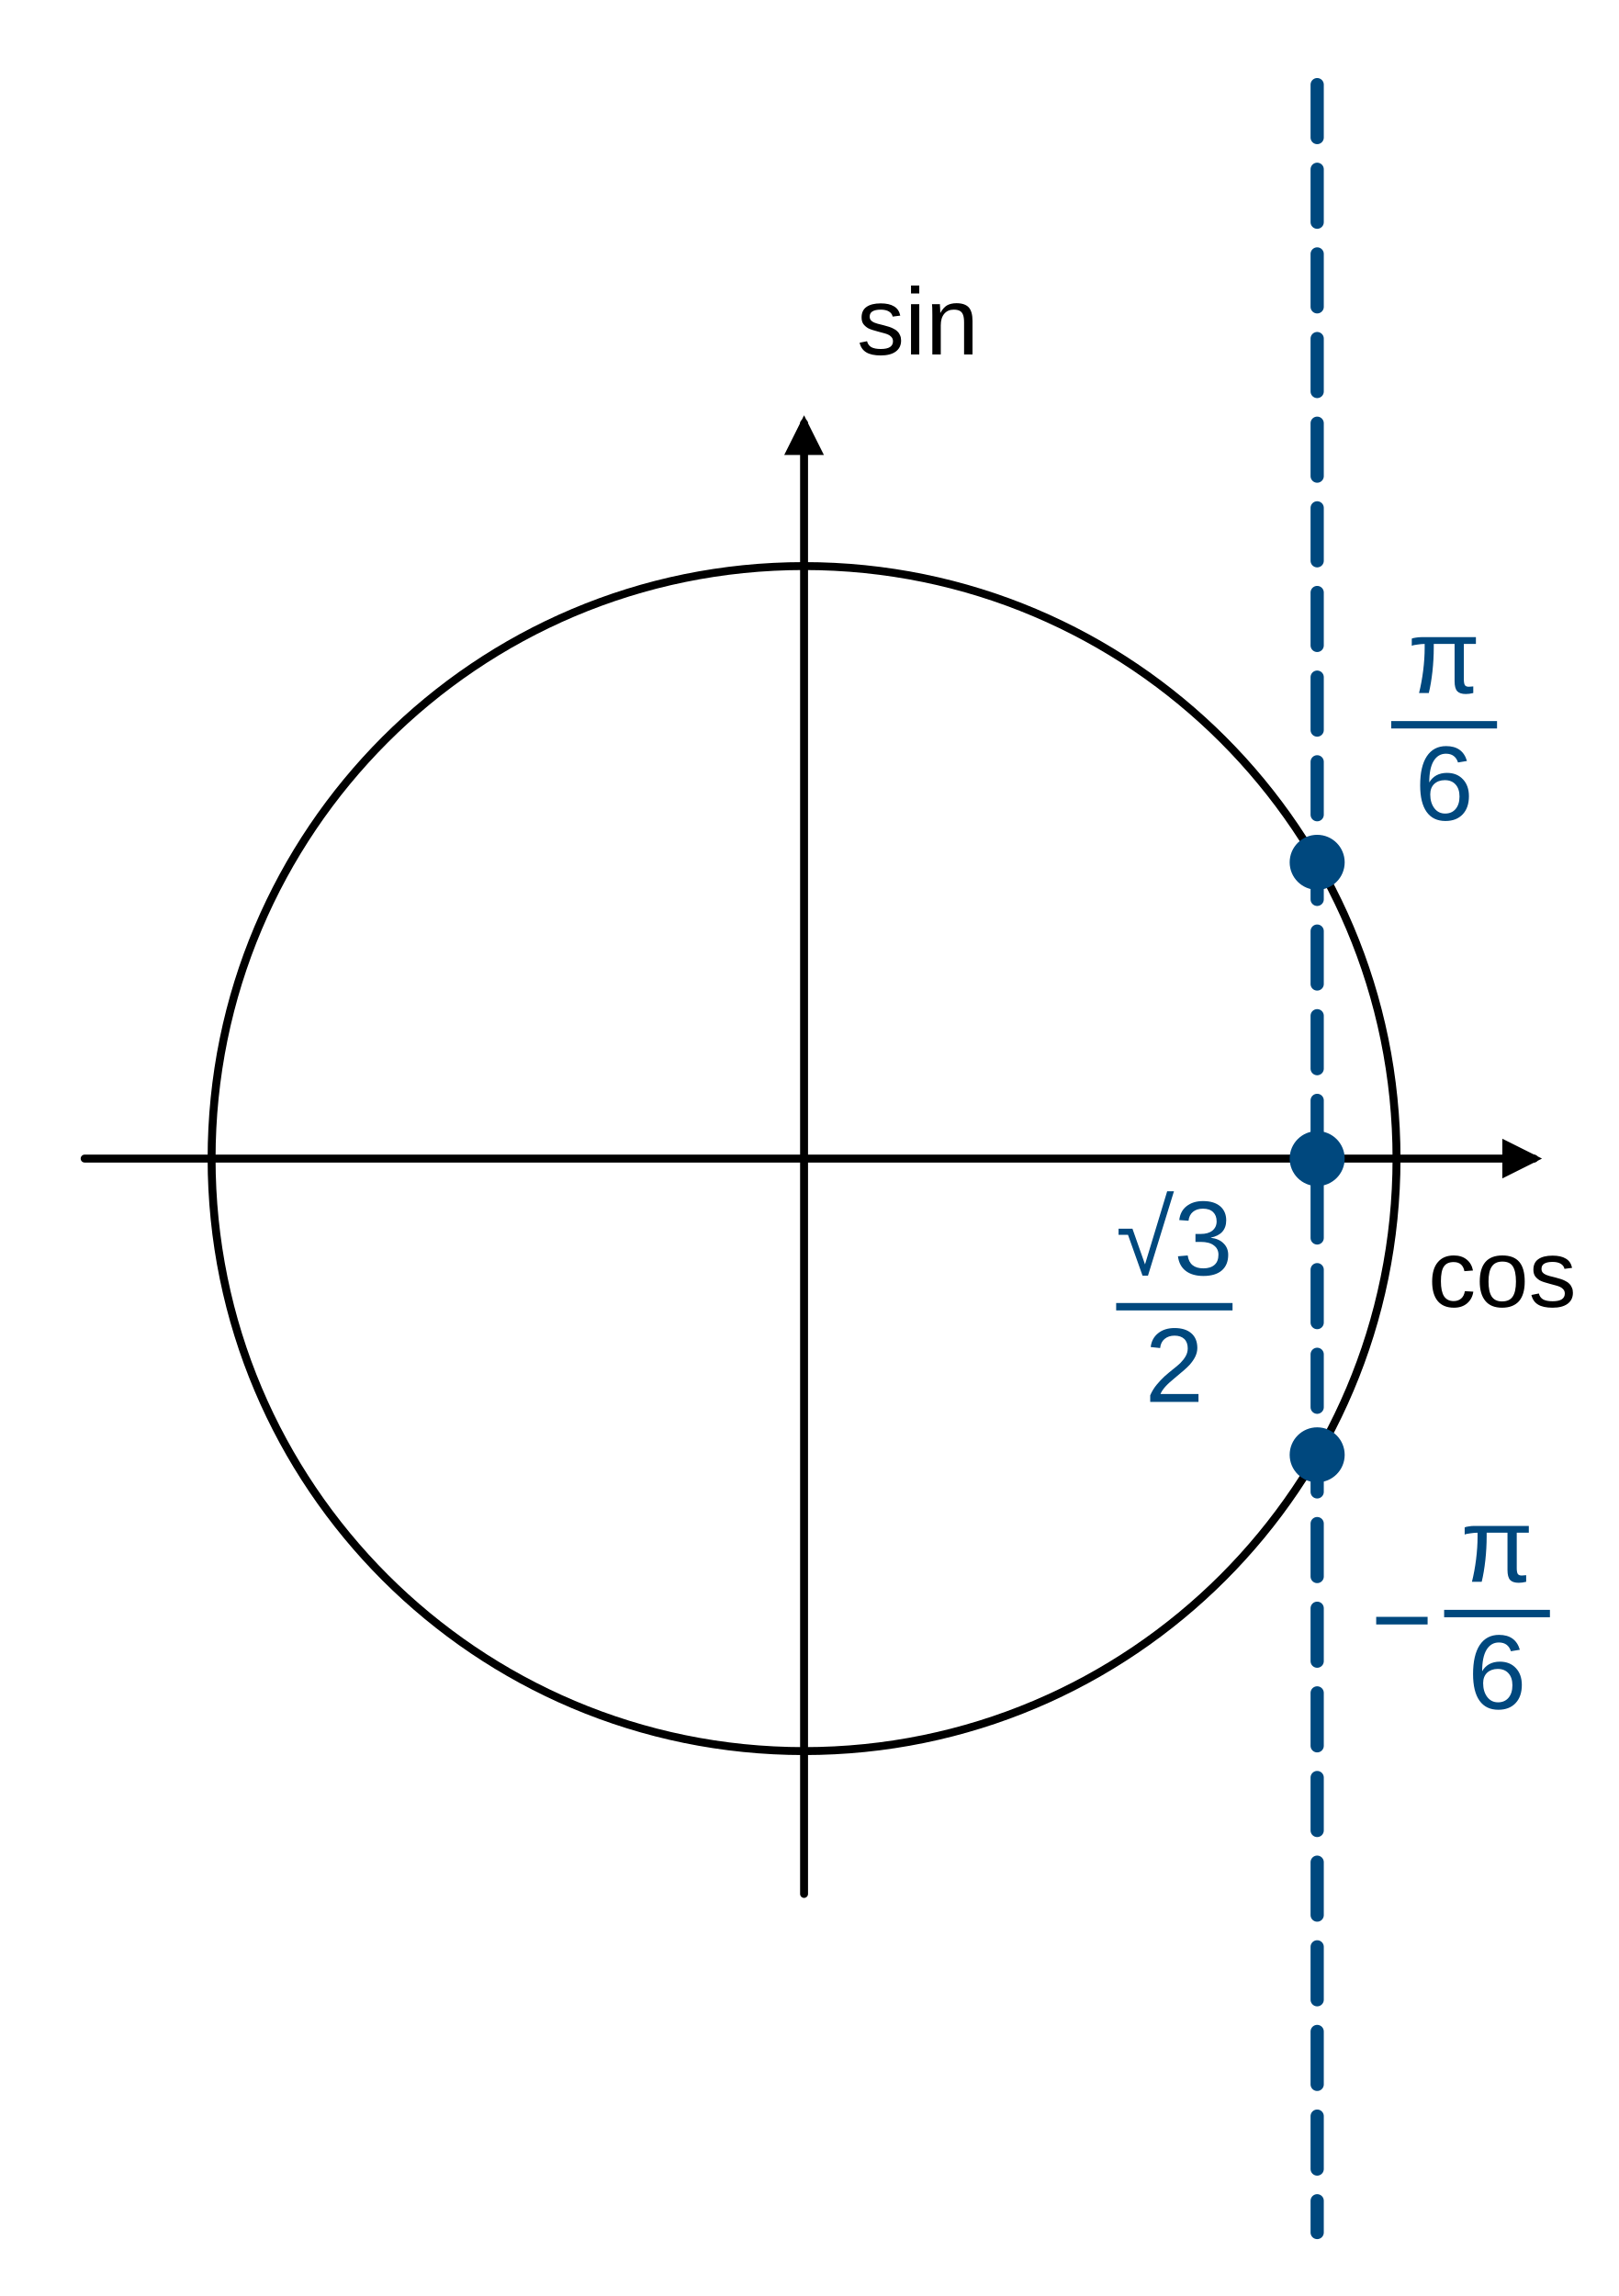
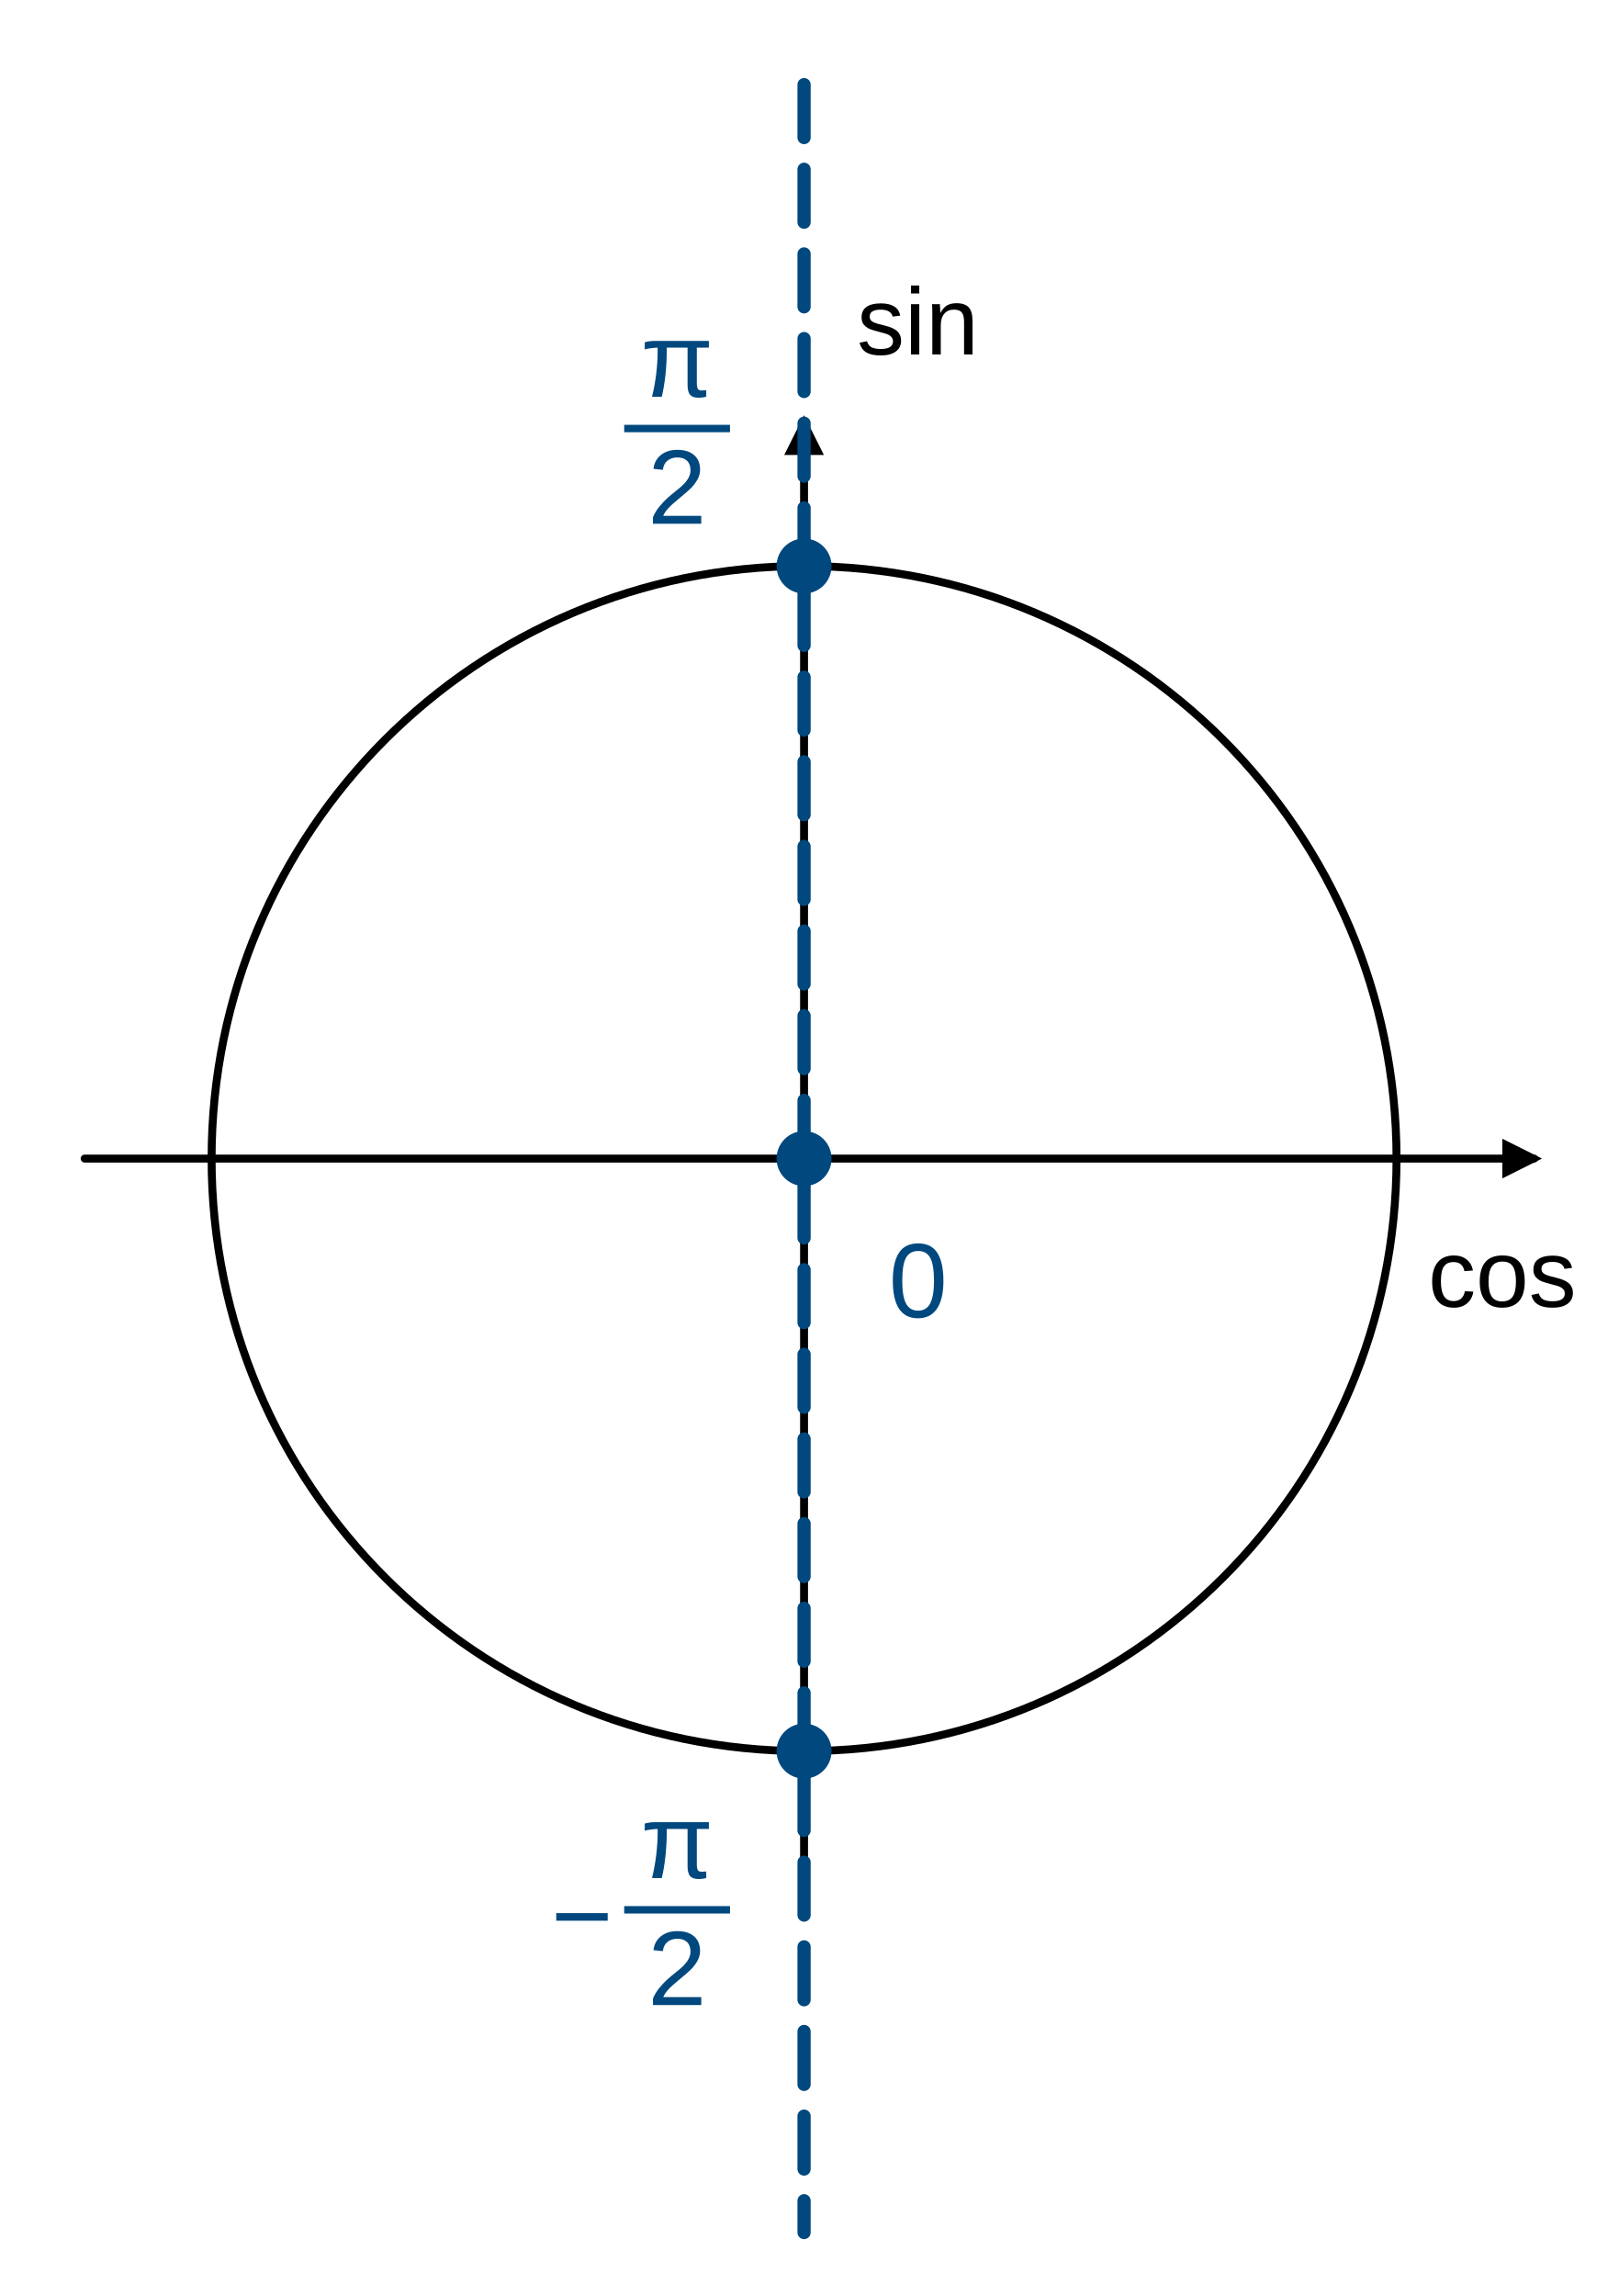
<svg xmlns="http://www.w3.org/2000/svg" width="153" height="217" viewBox="0 0 153 217" role="img" aria-labelledby="title desc">
  <defs>
    <marker id="axis-arrow" markerWidth="5" markerHeight="5" refX="4" refY="2.5" orient="auto">
      <path d="M0,0 L5,2.5 L0,5 Z" fill="#000000" />
    </marker>
  </defs>
  <circle cx="76.0" cy="109.5" r="56.0" fill="none" stroke="#000000" stroke-width="0.75" stroke-linecap="round" stroke-linejoin="round" stroke-miterlimit="8" />
  <line x1="8" y1="109.5" x2="145" y2="109.5" fill="none" stroke="#000000" stroke-width="0.75" stroke-linecap="round" stroke-linejoin="round" stroke-miterlimit="8" marker-end="url(#axis-arrow)" />
  <line x1="76.0" y1="179" x2="76.0" y2="40" fill="none" stroke="#000000" stroke-width="0.75" stroke-linecap="round" stroke-linejoin="round" stroke-miterlimit="8" marker-end="url(#axis-arrow)" />
-   <line x1="124.5" y1="8" x2="124.5" y2="211" fill="none" stroke="#00487E" stroke-width="1.25" stroke-linecap="round" stroke-linejoin="round" stroke-miterlimit="8" stroke-dasharray="5,3" />
-   <circle cx="124.5" cy="81.5" r="2.6" fill="#00487E" />
-   <circle cx="124.5" cy="137.5" r="2.6" fill="#00487E" />
-   <circle cx="124.5" cy="109.5" r="2.6" fill="#00487E" />
-   <g data-angle="√3/2" fill="#00487E" font-family="Liberation Sans, DejaVu Sans, sans-serif" font-size="10">
-     <text x="111" y="120.5" text-anchor="middle">√3</text>
-     <line x1="105.5" y1="123.5" x2="116.5" y2="123.5" stroke="#00487E" stroke-width="0.7" />
-     <text x="111" y="132.5" text-anchor="middle">2</text>
+   <line x1="76" y1="8" x2="76" y2="211" fill="none" stroke="#00487E" stroke-width="1.25" stroke-linecap="round" stroke-linejoin="round" stroke-miterlimit="8" stroke-dasharray="5,3" />
+   <circle cx="76" cy="53.5" r="2.6" fill="#00487E" />
+   <circle cx="76" cy="165.5" r="2.6" fill="#00487E" />
+   <circle cx="76" cy="109.5" r="2.6" fill="#00487E" />
+   <text x="84" y="124.5" fill="#00487E" font-family="Liberation Sans, DejaVu Sans, sans-serif" font-size="10" text-anchor="start">0</text>
+   <g data-angle="π/2" fill="#00487E" font-family="Liberation Sans, DejaVu Sans, sans-serif" font-size="10">
+     <text x="64" y="37.5" text-anchor="middle">π</text>
+     <line x1="59" y1="40.5" x2="69" y2="40.5" stroke="#00487E" stroke-width="0.7" />
+     <text x="64" y="49.5" text-anchor="middle">2</text>
  </g>
-   <g data-angle="π/6" fill="#00487E" font-family="Liberation Sans, DejaVu Sans, sans-serif" font-size="10">
-     <text x="136.5" y="65.5" text-anchor="middle">π</text>
-     <line x1="131.5" y1="68.5" x2="141.5" y2="68.5" stroke="#00487E" stroke-width="0.7" />
-     <text x="136.5" y="77.5" text-anchor="middle">6</text>
-   </g>
-   <g data-angle="−π/6" fill="#00487E" font-family="Liberation Sans, DejaVu Sans, sans-serif" font-size="10">
-     <text x="132.5" y="156.5" text-anchor="middle">−</text>
-     <text x="141.5" y="149.5" text-anchor="middle">π</text>
-     <line x1="136.5" y1="152.5" x2="146.5" y2="152.5" stroke="#00487E" stroke-width="0.7" />
-     <text x="141.5" y="161.5" text-anchor="middle">6</text>
+   <g data-angle="−π/2" fill="#00487E" font-family="Liberation Sans, DejaVu Sans, sans-serif" font-size="10">
+     <text x="55" y="184.5" text-anchor="middle">−</text>
+     <text x="64" y="177.5" text-anchor="middle">π</text>
+     <line x1="59" y1="180.5" x2="69" y2="180.5" stroke="#00487E" stroke-width="0.7" />
+     <text x="64" y="189.5" text-anchor="middle">2</text>
  </g>
  <text x="149" y="123.5" fill="#000000" font-family="Liberation Sans, DejaVu Sans, sans-serif" font-size="9" text-anchor="end">cos</text>
  <text x="81" y="33.5" fill="#000000" font-family="Liberation Sans, DejaVu Sans, sans-serif" font-size="9" text-anchor="start">sin</text>
</svg>
